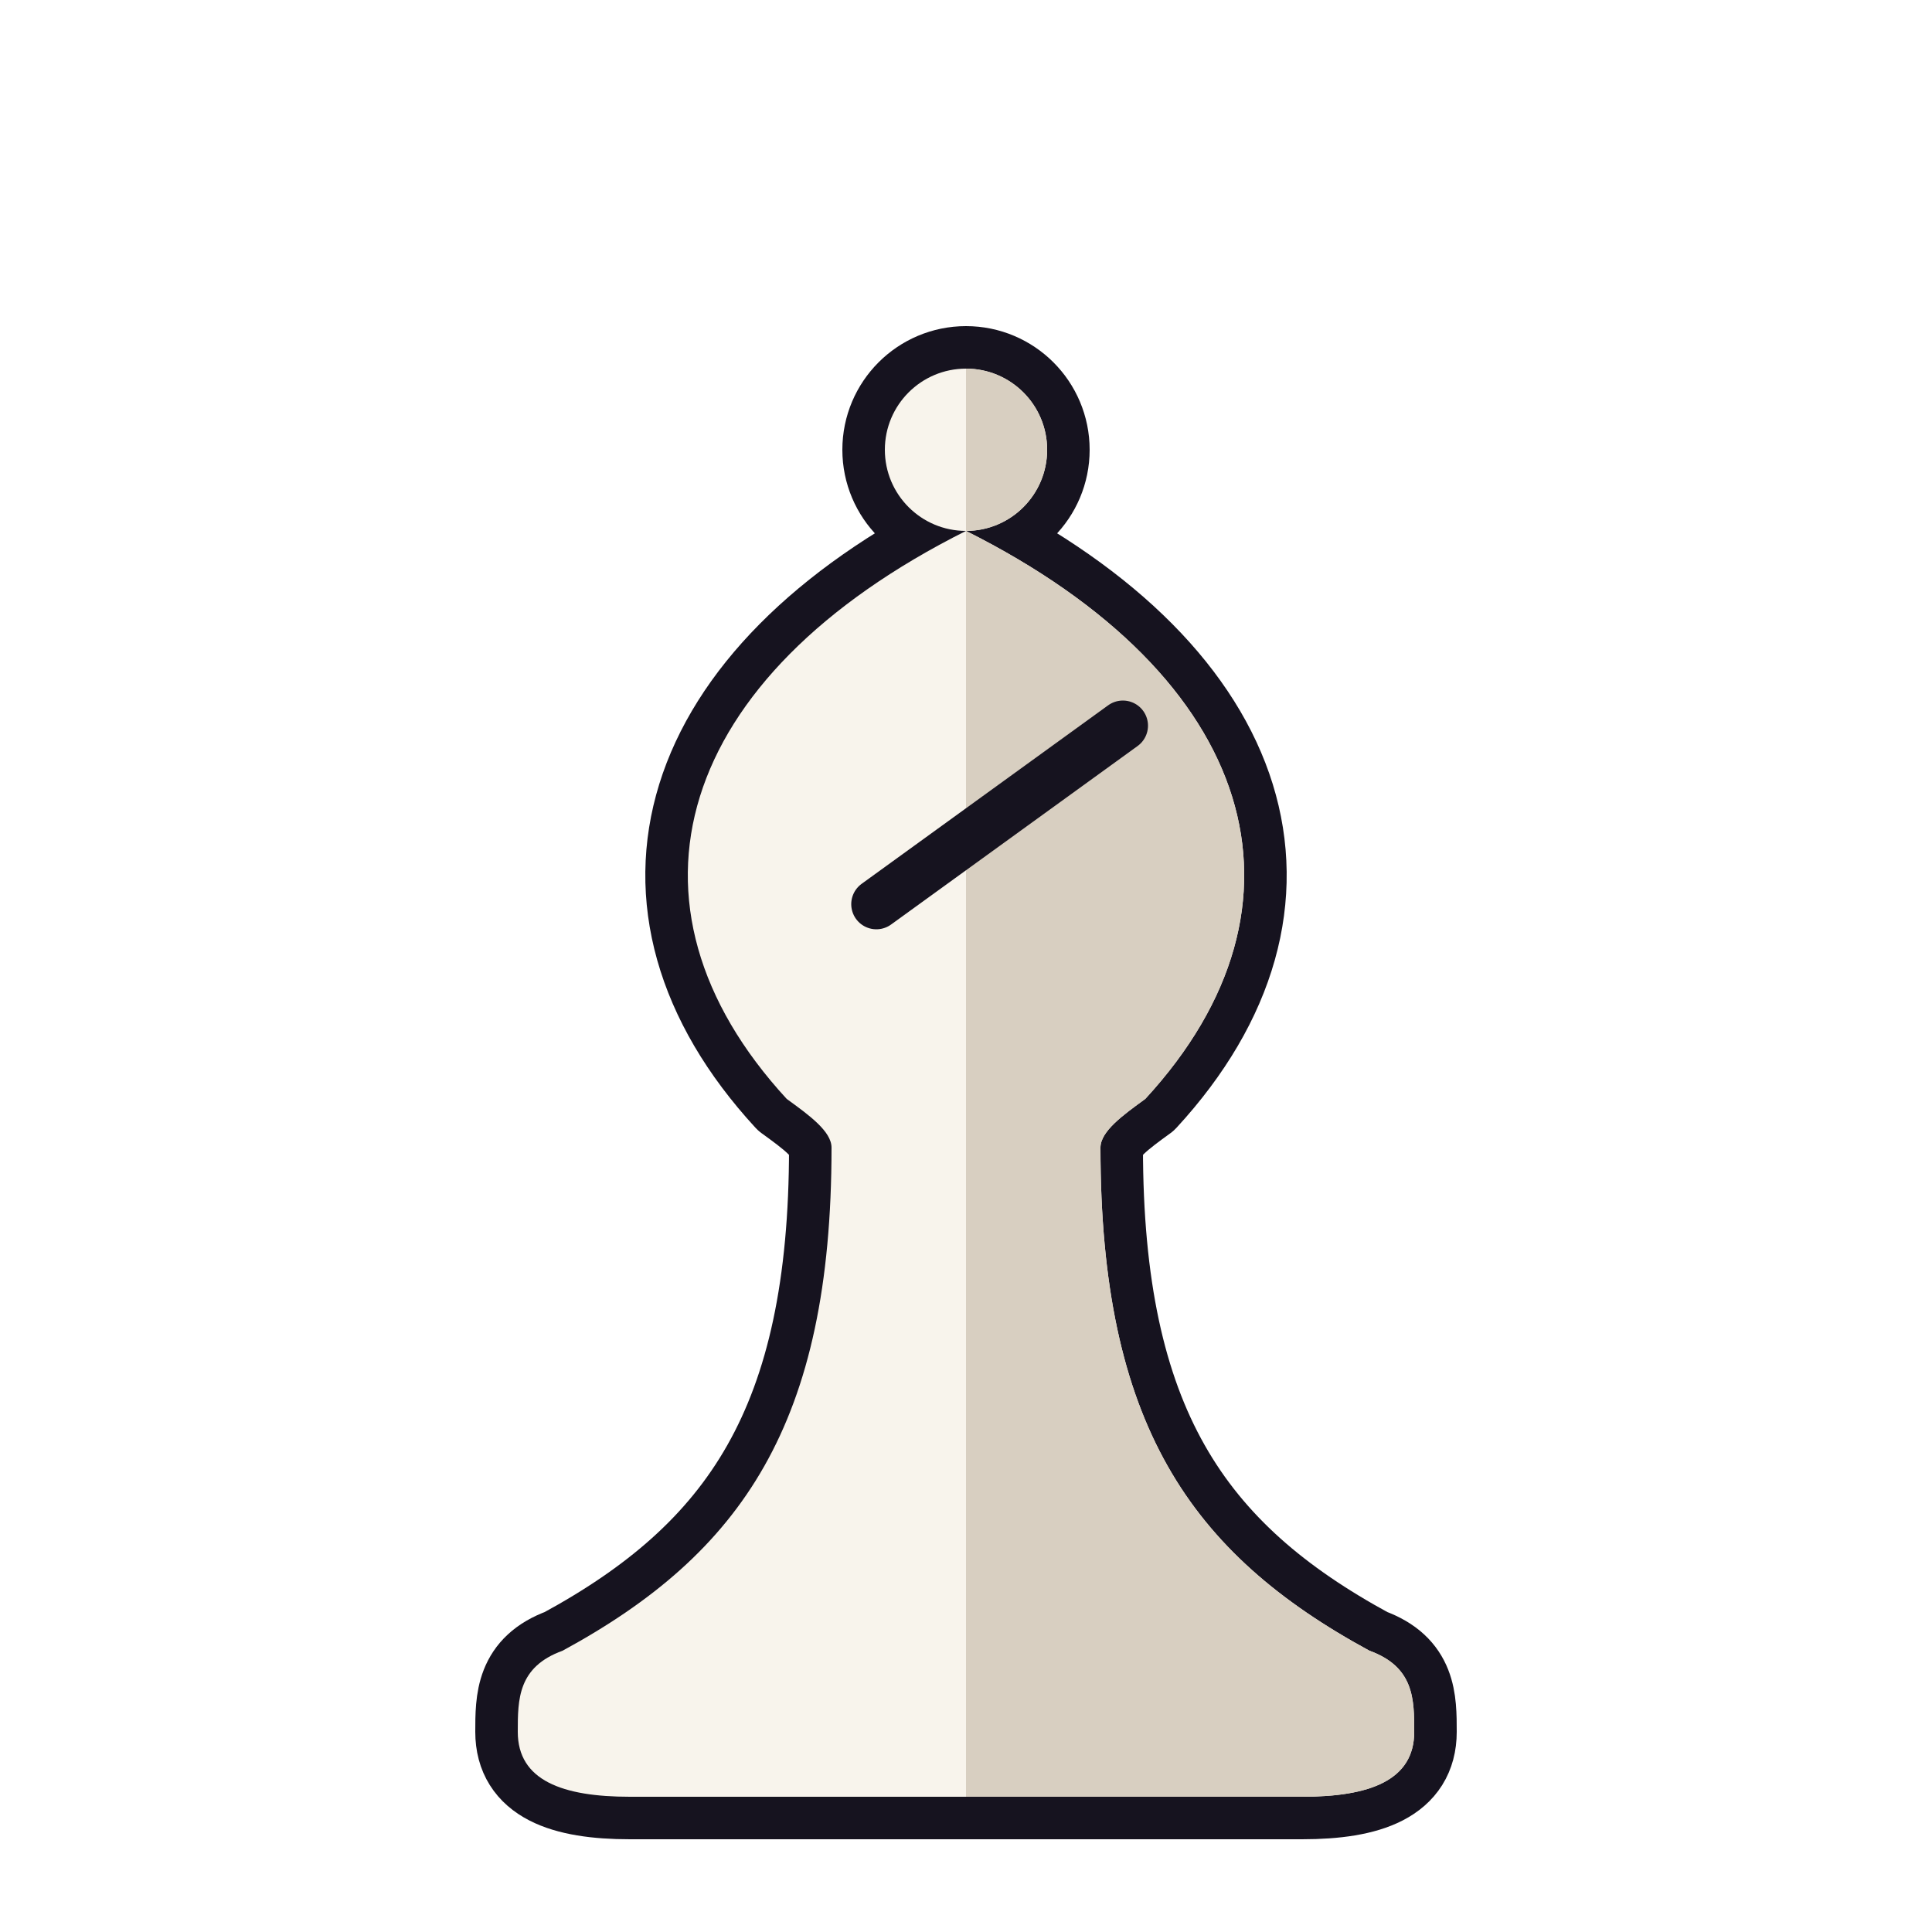
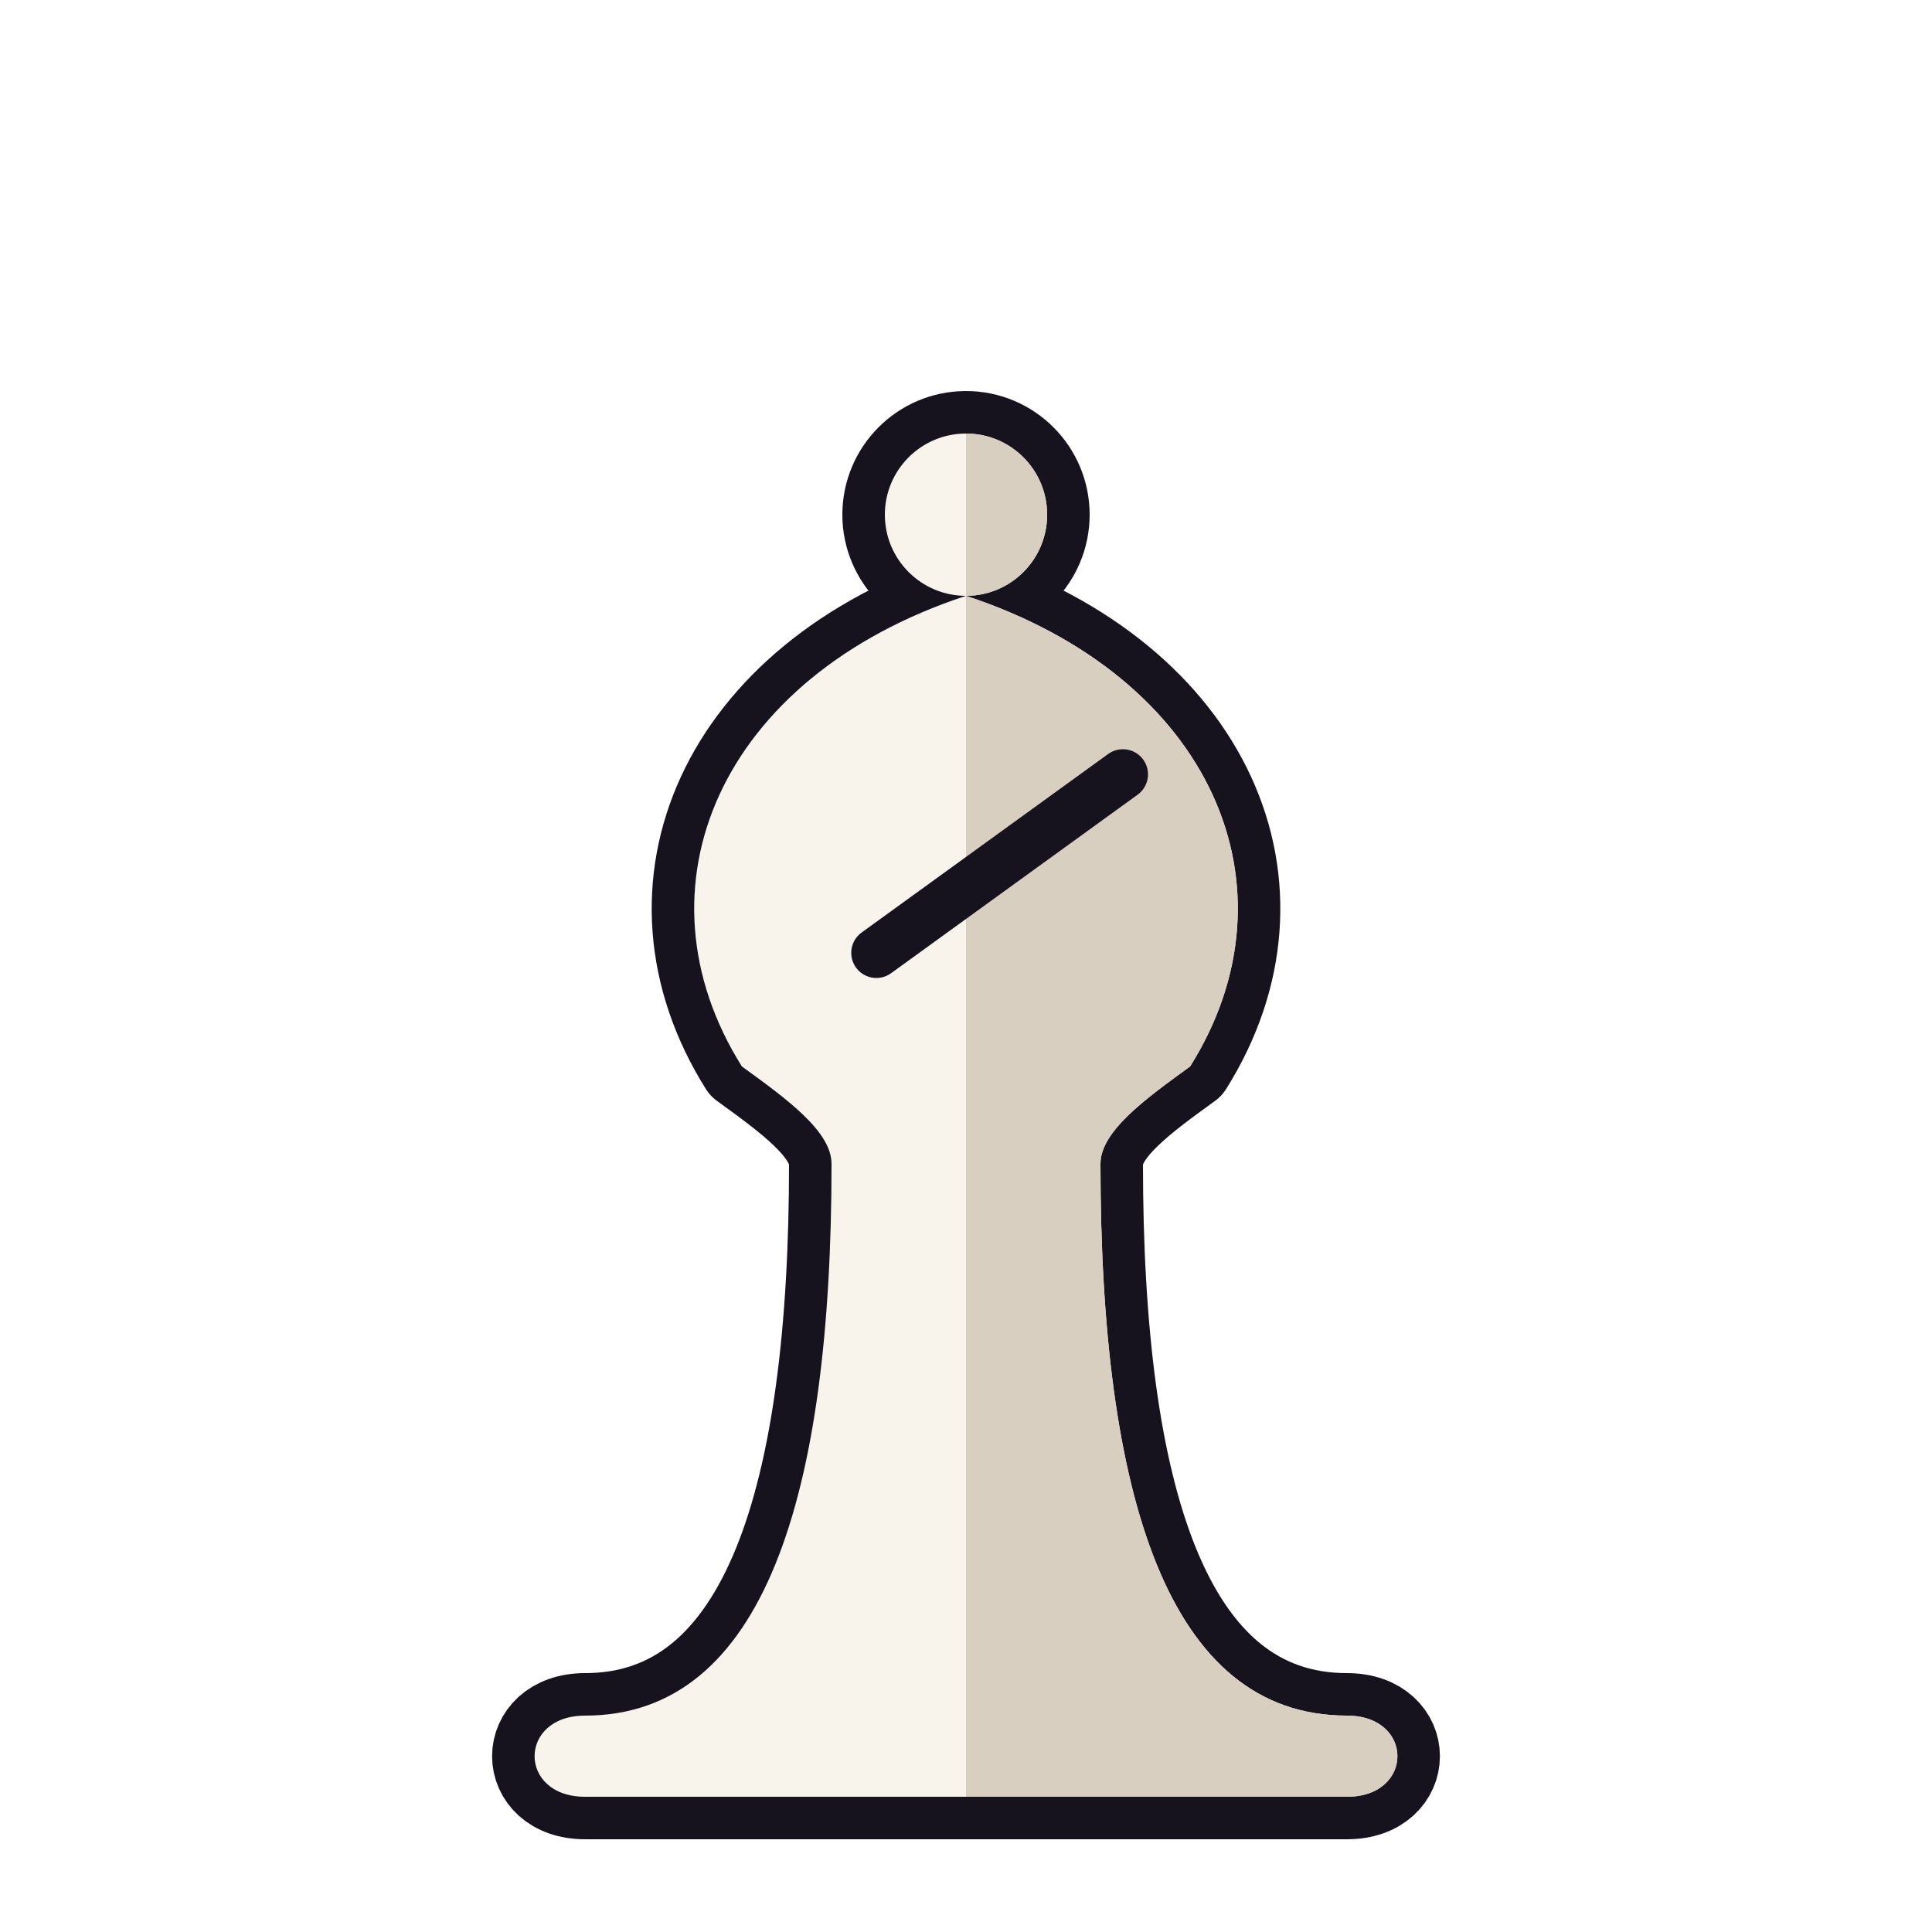
<svg xmlns="http://www.w3.org/2000/svg" viewBox="0 0 100 100">
  <clipPath id="c">
-     <path d="M50 27.48C65.08 35.04 68.56 46.8 59.28 56.88C58.12 57.72 56.96 58.56 56.96 59.4C56.96 73.68 61.6 80.4 70.88 85.44L70.88 85.44C73.2 86.28 73.2 87.96 73.2 89.64C73.2 92.16 70.88 93 67.4 93L50 93L32.6 93C29.12 93 26.8 92.16 26.8 89.64C26.8 87.96 26.8 86.28 29.12 85.44L29.12 85.44C38.4 80.4 43.04 73.68 43.04 59.4C43.04 58.56 41.88 57.72 40.72 56.88C31.44 46.8 34.92 35.04 50 27.48ZM45.8 23.28a4.2 4.2 0 1 1 8.4 0a4.2 4.2 0 1 1 -8.4 0Z" />
+     <path d="M50 30.84C62.76 35.04 67.4 45.96 61.6 55.2C59.28 56.88 56.96 58.56 56.96 60.24C56.96 77.38 60.44 88.8 69.72 88.8C73.2 88.8 73.2 93 69.72 93L50 93L30.28 93C26.8 93 26.8 88.8 30.28 88.8C39.56 88.8 43.04 77.38 43.04 60.24C43.04 58.56 40.72 56.88 38.4 55.2C32.6 45.96 37.24 35.04 50 30.84ZM45.8 26.64a4.2 4.2 0 1 1 8.4 0a4.2 4.2 0 1 1 -8.4 0Z" />
  </clipPath>
-   <path d="M50 27.48C65.08 35.04 68.56 46.8 59.28 56.88C58.12 57.72 56.96 58.56 56.96 59.4C56.96 73.68 61.6 80.4 70.88 85.44L70.88 85.44C73.2 86.28 73.2 87.96 73.2 89.64C73.2 92.16 70.88 93 67.4 93L50 93L32.6 93C29.12 93 26.8 92.16 26.8 89.64C26.8 87.96 26.8 86.28 29.12 85.44L29.12 85.44C38.4 80.4 43.04 73.68 43.04 59.4C43.04 58.56 41.88 57.72 40.72 56.88C31.44 46.8 34.92 35.04 50 27.48ZM45.8 23.28a4.2 4.2 0 1 1 8.4 0a4.2 4.2 0 1 1 -8.4 0Z" stroke="#16131f" stroke-width="4.4" stroke-linejoin="round" />
-   <path d="M50 27.48C65.08 35.04 68.56 46.8 59.28 56.88C58.12 57.72 56.96 58.56 56.96 59.4C56.96 73.68 61.6 80.4 70.88 85.44L70.88 85.44C73.2 86.28 73.2 87.96 73.2 89.64C73.2 92.16 70.88 93 67.4 93L50 93L32.6 93C29.12 93 26.8 92.16 26.8 89.64C26.8 87.96 26.8 86.28 29.12 85.44L29.12 85.44C38.4 80.4 43.04 73.68 43.04 59.4C43.04 58.56 41.88 57.72 40.72 56.88C31.44 46.8 34.92 35.04 50 27.48ZM45.8 23.28a4.2 4.2 0 1 1 8.4 0a4.2 4.2 0 1 1 -8.4 0Z" fill="#f8f4ec" />
+   <path d="M50 30.84C62.76 35.04 67.4 45.96 61.6 55.2C59.28 56.88 56.96 58.56 56.96 60.24C56.96 77.38 60.44 88.8 69.72 88.8C73.2 88.8 73.2 93 69.72 93L50 93L30.28 93C26.8 93 26.8 88.8 30.28 88.8C39.56 88.8 43.04 77.38 43.04 60.24C43.04 58.56 40.72 56.88 38.4 55.2C32.6 45.96 37.24 35.04 50 30.84ZM45.8 26.64a4.2 4.2 0 1 1 8.4 0a4.2 4.2 0 1 1 -8.4 0Z" stroke="#16131f" stroke-width="4.4" stroke-linejoin="round" />
+   <path d="M50 30.84C62.76 35.04 67.4 45.96 61.6 55.2C59.28 56.88 56.96 58.56 56.96 60.24C56.96 77.38 60.44 88.8 69.72 88.8C73.2 88.8 73.2 93 69.72 93L50 93L30.28 93C26.8 93 26.8 88.8 30.28 88.8C39.56 88.8 43.04 77.38 43.04 60.24C43.04 58.56 40.72 56.88 38.4 55.2C32.6 45.96 37.24 35.04 50 30.84ZM45.8 26.64a4.2 4.2 0 1 1 8.4 0a4.2 4.2 0 1 1 -8.4 0Z" fill="#f8f4ec" />
  <rect x="50" width="50" height="100" fill="#d8cfc1" clip-path="url(#c)" />
-   <path d="M58.12 37.56L45.36 46.8" stroke="#16131f" stroke-width="2.6" stroke-linecap="round" />
+   <path d="M58.12 40.08L45.36 49.32" stroke="#16131f" stroke-width="2.6" stroke-linecap="round" />
</svg>
